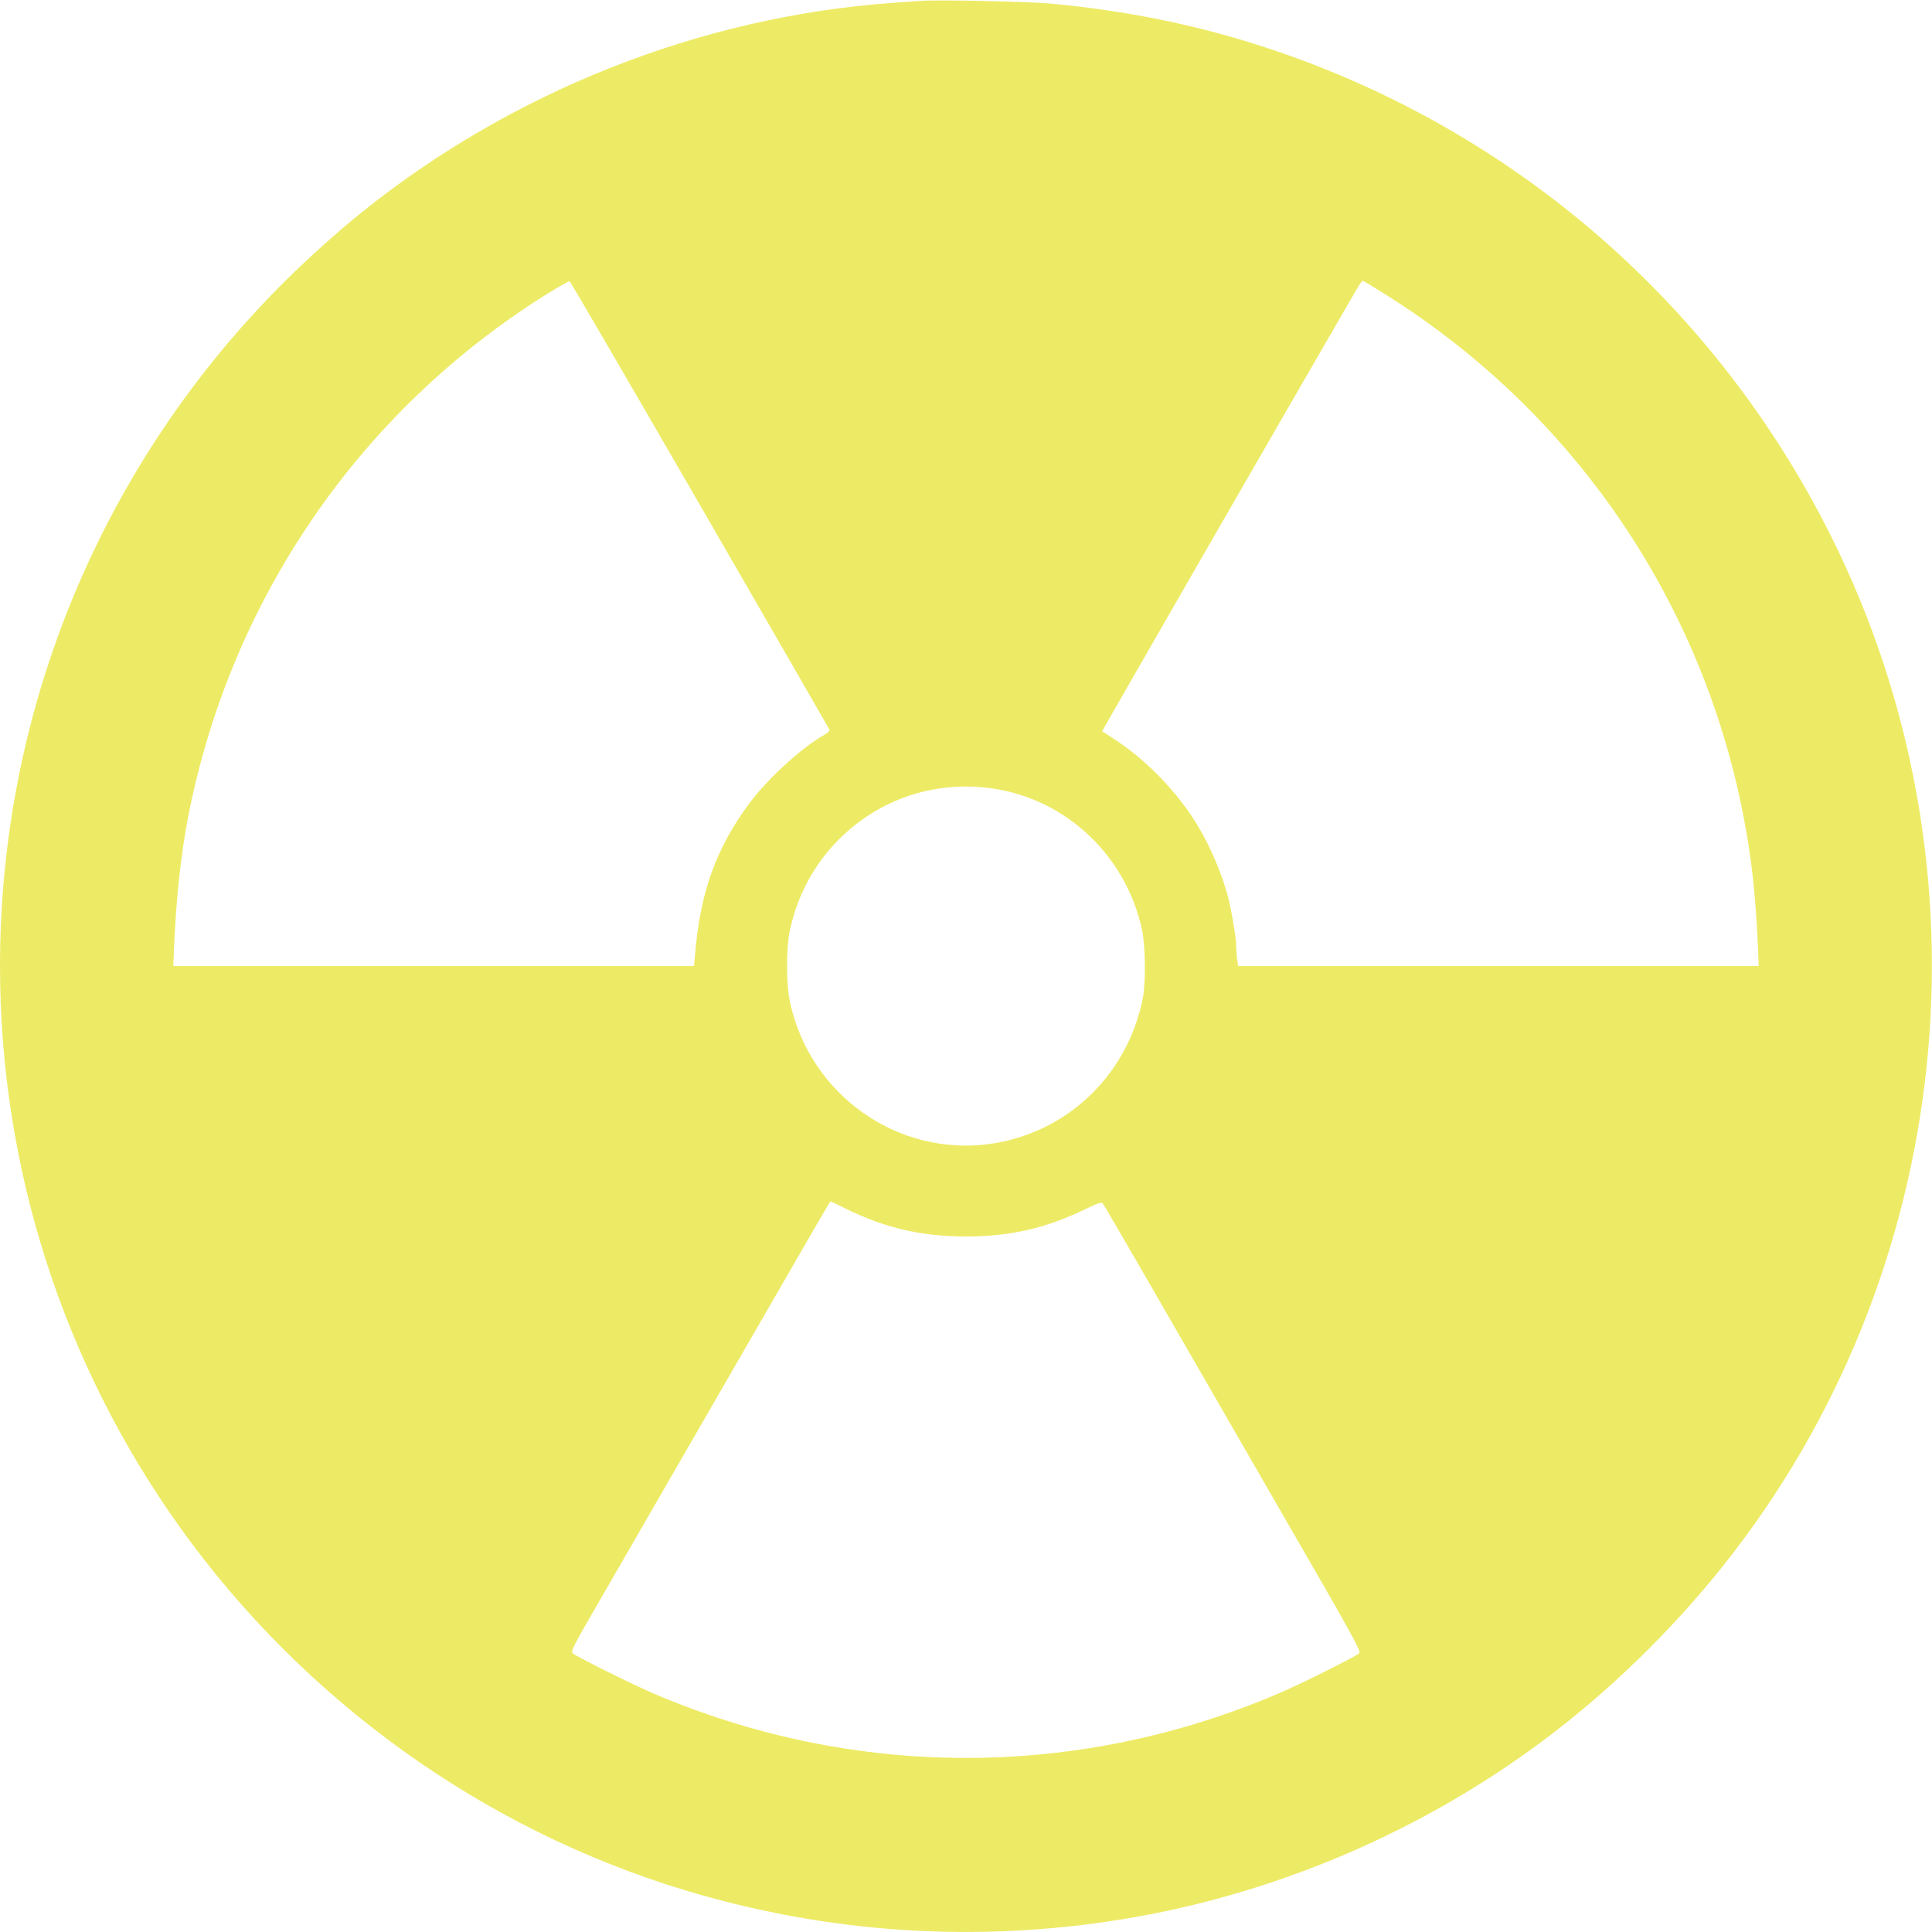
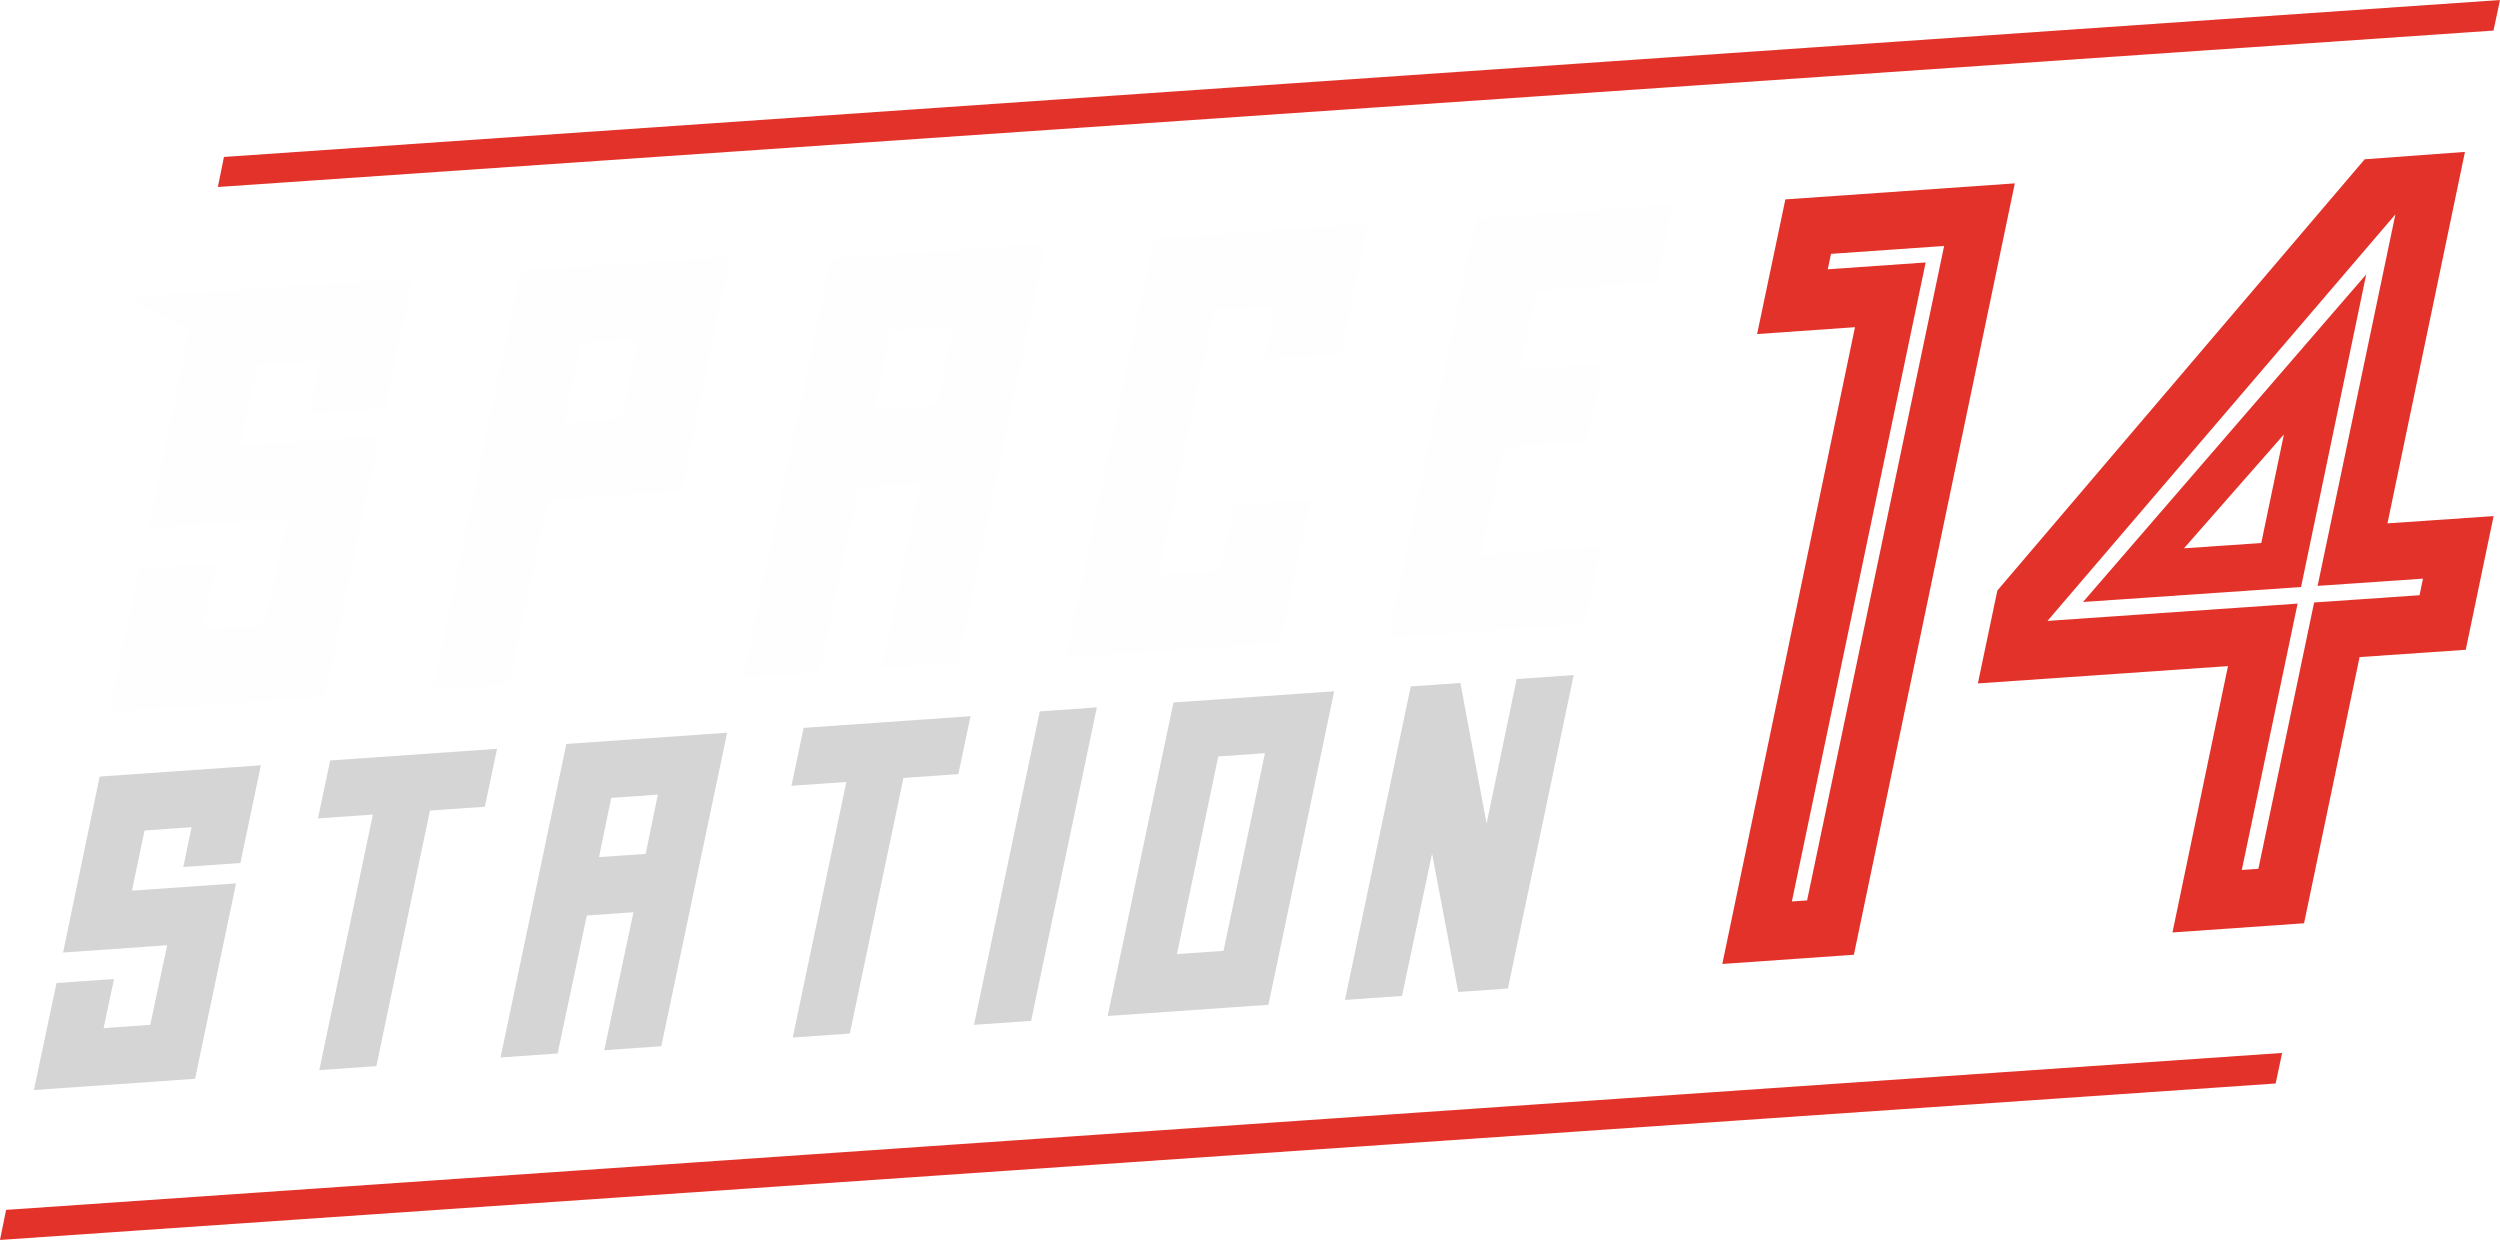
- <svg xmlns="http://www.w3.org/2000/svg" version="1.0" width="1280pt" height="1280pt" viewBox="0 0 1280 1280" preserveAspectRatio="xMidYMid meet" id="svg8">
-   <defs id="defs12" />
-   <g transform="translate(0,1280) scale(0.1,-0.1)" fill="#000000" stroke="none" id="g6" style="fill:#edeb65;fill-opacity:1">
-     <path d="M6095 12794 c-27 -2 -115 -8 -195 -14 -1261 -93 -2504 -584 -3500 -1384 -162 -130 -364 -311 -522 -469 -1205 -1203 -1878 -2826 -1878 -4527 0 -1331 414 -2627 1186 -3710 821 -1152 2011 -2008 3354 -2414 945 -285 1925 -350 2900 -191 1067 174 2100 632 2945 1308 374 299 733 659 1031 1033 1539 1932 1819 4616 713 6826 -783 1566 -2159 2738 -3824 3259 -428 134 -858 219 -1340 265 -150 14 -756 27 -870 18z m-1458 -3339 c470 -814 857 -1485 859 -1490 3 -6 -14 -22 -37 -35 -144 -80 -370 -287 -489 -445 -226 -303 -331 -593 -366 -1017 l-6 -68 -1725 0 -1725 0 6 148 c15 317 45 593 92 837 279 1440 1136 2691 2376 3466 79 49 147 88 152 86 5 -2 393 -669 863 -1482z m4547 1391 c1324 -831 2204 -2195 2415 -3746 22 -159 37 -338 47 -557 l6 -143 -1725 0 -1724 0 -7 46 c-3 26 -6 66 -6 89 0 58 -36 263 -61 349 -51 177 -137 364 -231 505 -138 206 -325 391 -523 519 -38 24 -71 46 -73 47 -2 2 1261 2196 1680 2918 21 37 42 67 46 67 4 0 74 -42 156 -94z m-2601 -3271 c485 -73 878 -447 983 -935 23 -106 26 -352 5 -455 -101 -510 -505 -894 -1014 -964 -612 -84 -1191 326 -1323 939 -26 118 -26 362 0 480 49 227 160 434 320 595 272 274 646 398 1029 340z m-977 -2784 c261 -128 502 -183 794 -183 291 0 529 54 795 183 78 38 102 46 111 36 6 -6 139 -235 296 -507 157 -272 540 -937 852 -1478 532 -921 567 -984 549 -997 -39 -29 -395 -207 -533 -265 -1331 -569 -2809 -569 -4140 0 -138 59 -494 236 -534 265 -17 13 -6 36 192 377 115 200 496 860 847 1468 654 1134 663 1150 669 1150 2 0 48 -22 102 -49z" id="path4" style="fill:#edeb65;fill-opacity:1" />
+ <svg xmlns="http://www.w3.org/2000/svg" width="113.674mm" height="56.38mm" viewBox="0 0 113.674 56.38" version="1.1" id="svg3223">
+   <defs id="defs3217" />
+   <g id="layer1" transform="translate(-56.55604,-109.3041)">
+     <g transform="translate(-3.779915,-23.48222)" id="g2559">
+       <path id="path148" style="fill:#e23229;fill-opacity:1;fill-rule:nonzero;stroke:none;stroke-width:0.348" d="m 143.444,145.031 0.148,-0.702 5.143,-0.36 -6.231,29.758 -0.692,0.048 6.083,-29.055 z m 1.187,31.167 7.318,-35.074 -10.433,0.729 -1.285,6.122 4.45,-0.311 -6.032,28.953 z" />
+       <path id="path152" style="fill:#e23229;fill-opacity:1;fill-rule:nonzero;stroke:none;stroke-width:0.348" d="m 169.254,142.534 -3.537,16.892 4.791,-0.329 -0.157,0.754 -4.792,0.329 -2.535,12.111 -0.754,0.052 2.537,-12.111 -11.373,0.787 z m -18.985,21.327 11.373,-0.787 -2.525,12.111 5.983,-0.418 2.525,-12.104 4.827,-0.331 1.267,-6.079 -4.826,0.331 3.524,-16.891 -4.56,0.336 -16.702,19.608 z" />
+       <path id="path156" style="fill:#fefefe;fill-opacity:1;fill-rule:nonzero;stroke:none;stroke-width:0.348" d="m 88.592,151.832 -2.595,0.181 0.742,-3.627 2.595,-0.182 z m -4.582,-6.724 -3.999,19.056 3.469,-0.242 1.774,-8.388 6.064,-0.423 2.225,-10.67 z" />
+       <path id="path160" style="fill:#fefefe;fill-opacity:1;fill-rule:nonzero;stroke:none;stroke-width:0.348" d="m 100.85,147.822 2.834,-0.198 -0.742,3.6 -2.834,0.198 z m -6.727,15.777 3.469,-0.242 1.774,-8.387 2.834,-0.198 -1.775,8.387 3.469,-0.243 3.999,-19.056 -9.772,0.683 z" />
+       <path id="path164" style="fill:#fefefe;fill-opacity:1;fill-rule:nonzero;stroke:none;stroke-width:0.348" d="m 108.805,162.688 9.746,-0.681 1.377,-6.505 -3.469,0.243 -0.635,2.983 -2.807,0.197 2.515,-12.014 2.807,-0.198 -0.502,2.42 3.469,-0.243 1.245,-5.94 -9.746,0.681 z" />
+       <path id="path168" style="fill:#fefefe;fill-opacity:1;fill-rule:nonzero;stroke:none;stroke-width:0.348" d="m 135.668,145.618 0.741,-3.521 -8.951,0.626 -3.998,19.056 8.951,-0.626 0.741,-3.521 -5.482,0.383 1.033,-4.892 3.787,-0.265 0.742,-3.521 -3.787,0.265 0.741,-3.601 z" />
+       <path id="path172" style="fill:#d5d5d5;fill-opacity:1;fill-rule:nonzero;stroke:none;stroke-width:0.348" d="m 71.07,172.953 -4.735,0.331 0.574,-2.735 2.139,-0.15 -0.376,1.809 2.595,-0.181 0.931,-4.443 -7.33,0.512 -1.664,8.001 4.735,-0.331 -0.773,3.62 -2.12,0.148 0.476,-2.232 -2.615,0.182 -1.03,4.866 7.33,-0.512 z" />
+       <path id="path176" style="fill:#d5d5d5;fill-opacity:1;fill-rule:nonzero;stroke:none;stroke-width:0.348" d="m 74.795,169.998 2.496,-0.174 -2.437,11.621 2.595,-0.182 2.437,-11.621 2.496,-0.174 0.555,-2.634 -7.588,0.531 z" />
+       <path id="path180" style="fill:#d5d5d5;fill-opacity:1;fill-rule:nonzero;stroke:none;stroke-width:0.348" d="m 87.573,171.759 0.555,-2.693 2.12,-0.148 -0.555,2.694 z m 2.833,8.598 2.992,-14.255 -7.31,0.512 -2.992,14.255 2.595,-0.182 1.327,-6.274 2.12,-0.148 -1.327,6.274 z" />
+       <path id="path184" style="fill:#d5d5d5;fill-opacity:1;fill-rule:nonzero;stroke:none;stroke-width:0.348" d="m 98.978,179.781 2.437,-11.621 2.496,-0.175 0.555,-2.634 -7.588,0.531 -0.555,2.634 2.496,-0.174 -2.437,11.621 z" />
+       <path id="path188" style="fill:#d5d5d5;fill-opacity:1;fill-rule:nonzero;stroke:none;stroke-width:0.348" d="m 104.624,179.386 2.595,-0.181 2.991,-14.255 -2.595,0.182 z" />
+       <path id="path192" style="fill:#d5d5d5;fill-opacity:1;fill-rule:nonzero;stroke:none;stroke-width:0.348" d="m 115.732,167.181 2.12,-0.148 -1.882,8.987 -2.119,0.148 z m -5.032,11.802 7.31,-0.51 2.992,-14.255 -7.31,0.51 z" />
+       <path id="path196" style="fill:#d5d5d5;fill-opacity:1;fill-rule:nonzero;stroke:none;stroke-width:0.348" d="m 124.085,178.071 1.367,-6.475 1.189,6.296 2.259,-0.158 2.992,-14.255 -2.595,0.182 -1.367,6.574 -1.189,-6.395 -2.259,0.158 -2.991,14.255 z" />
+       <path id="path200" style="fill:#fefefe;fill-opacity:1;fill-rule:nonzero;stroke:none;stroke-width:0.348" d="m 66.678,158.658 -1.377,6.505 9.798,-0.685 2.489,-11.88 -6.329,0.442 0.768,-3.655 2.86,-0.2 -0.503,2.419 3.469,-0.243 1.245,-5.94 -4.328,0.303 -8.729,0.57 2.91,1.489 -1.876,9.019 6.329,-0.442 -1.032,4.84 -2.834,0.197 0.635,-2.984 z" />
+       <path id="path204" style="fill:#e23229;fill-opacity:1;fill-rule:nonzero;stroke:none;stroke-width:0.348" d="m 70.519,139.923 -0.277,1.366 103.473,-7.113 0.294,-1.389 z" />
+       <path id="path208" style="fill:#e23229;fill-opacity:1;fill-rule:nonzero;stroke:none;stroke-width:0.348" d="m 60.336,189.166 103.473,-7.114 0.294,-1.389 -103.49,7.136 z" />
+       <path id="path1772" d="m 167.927,145.263 -12.877,14.895 9.914,-0.68 z m -3.743,7.278 -1.029,4.936 -3.515,0.241 z" style="fill:#e23229;fill-opacity:1;stroke:none;stroke-width:0.263px;stroke-linecap:butt;stroke-linejoin:miter;stroke-opacity:1" />
+     </g>
  </g>
</svg>
